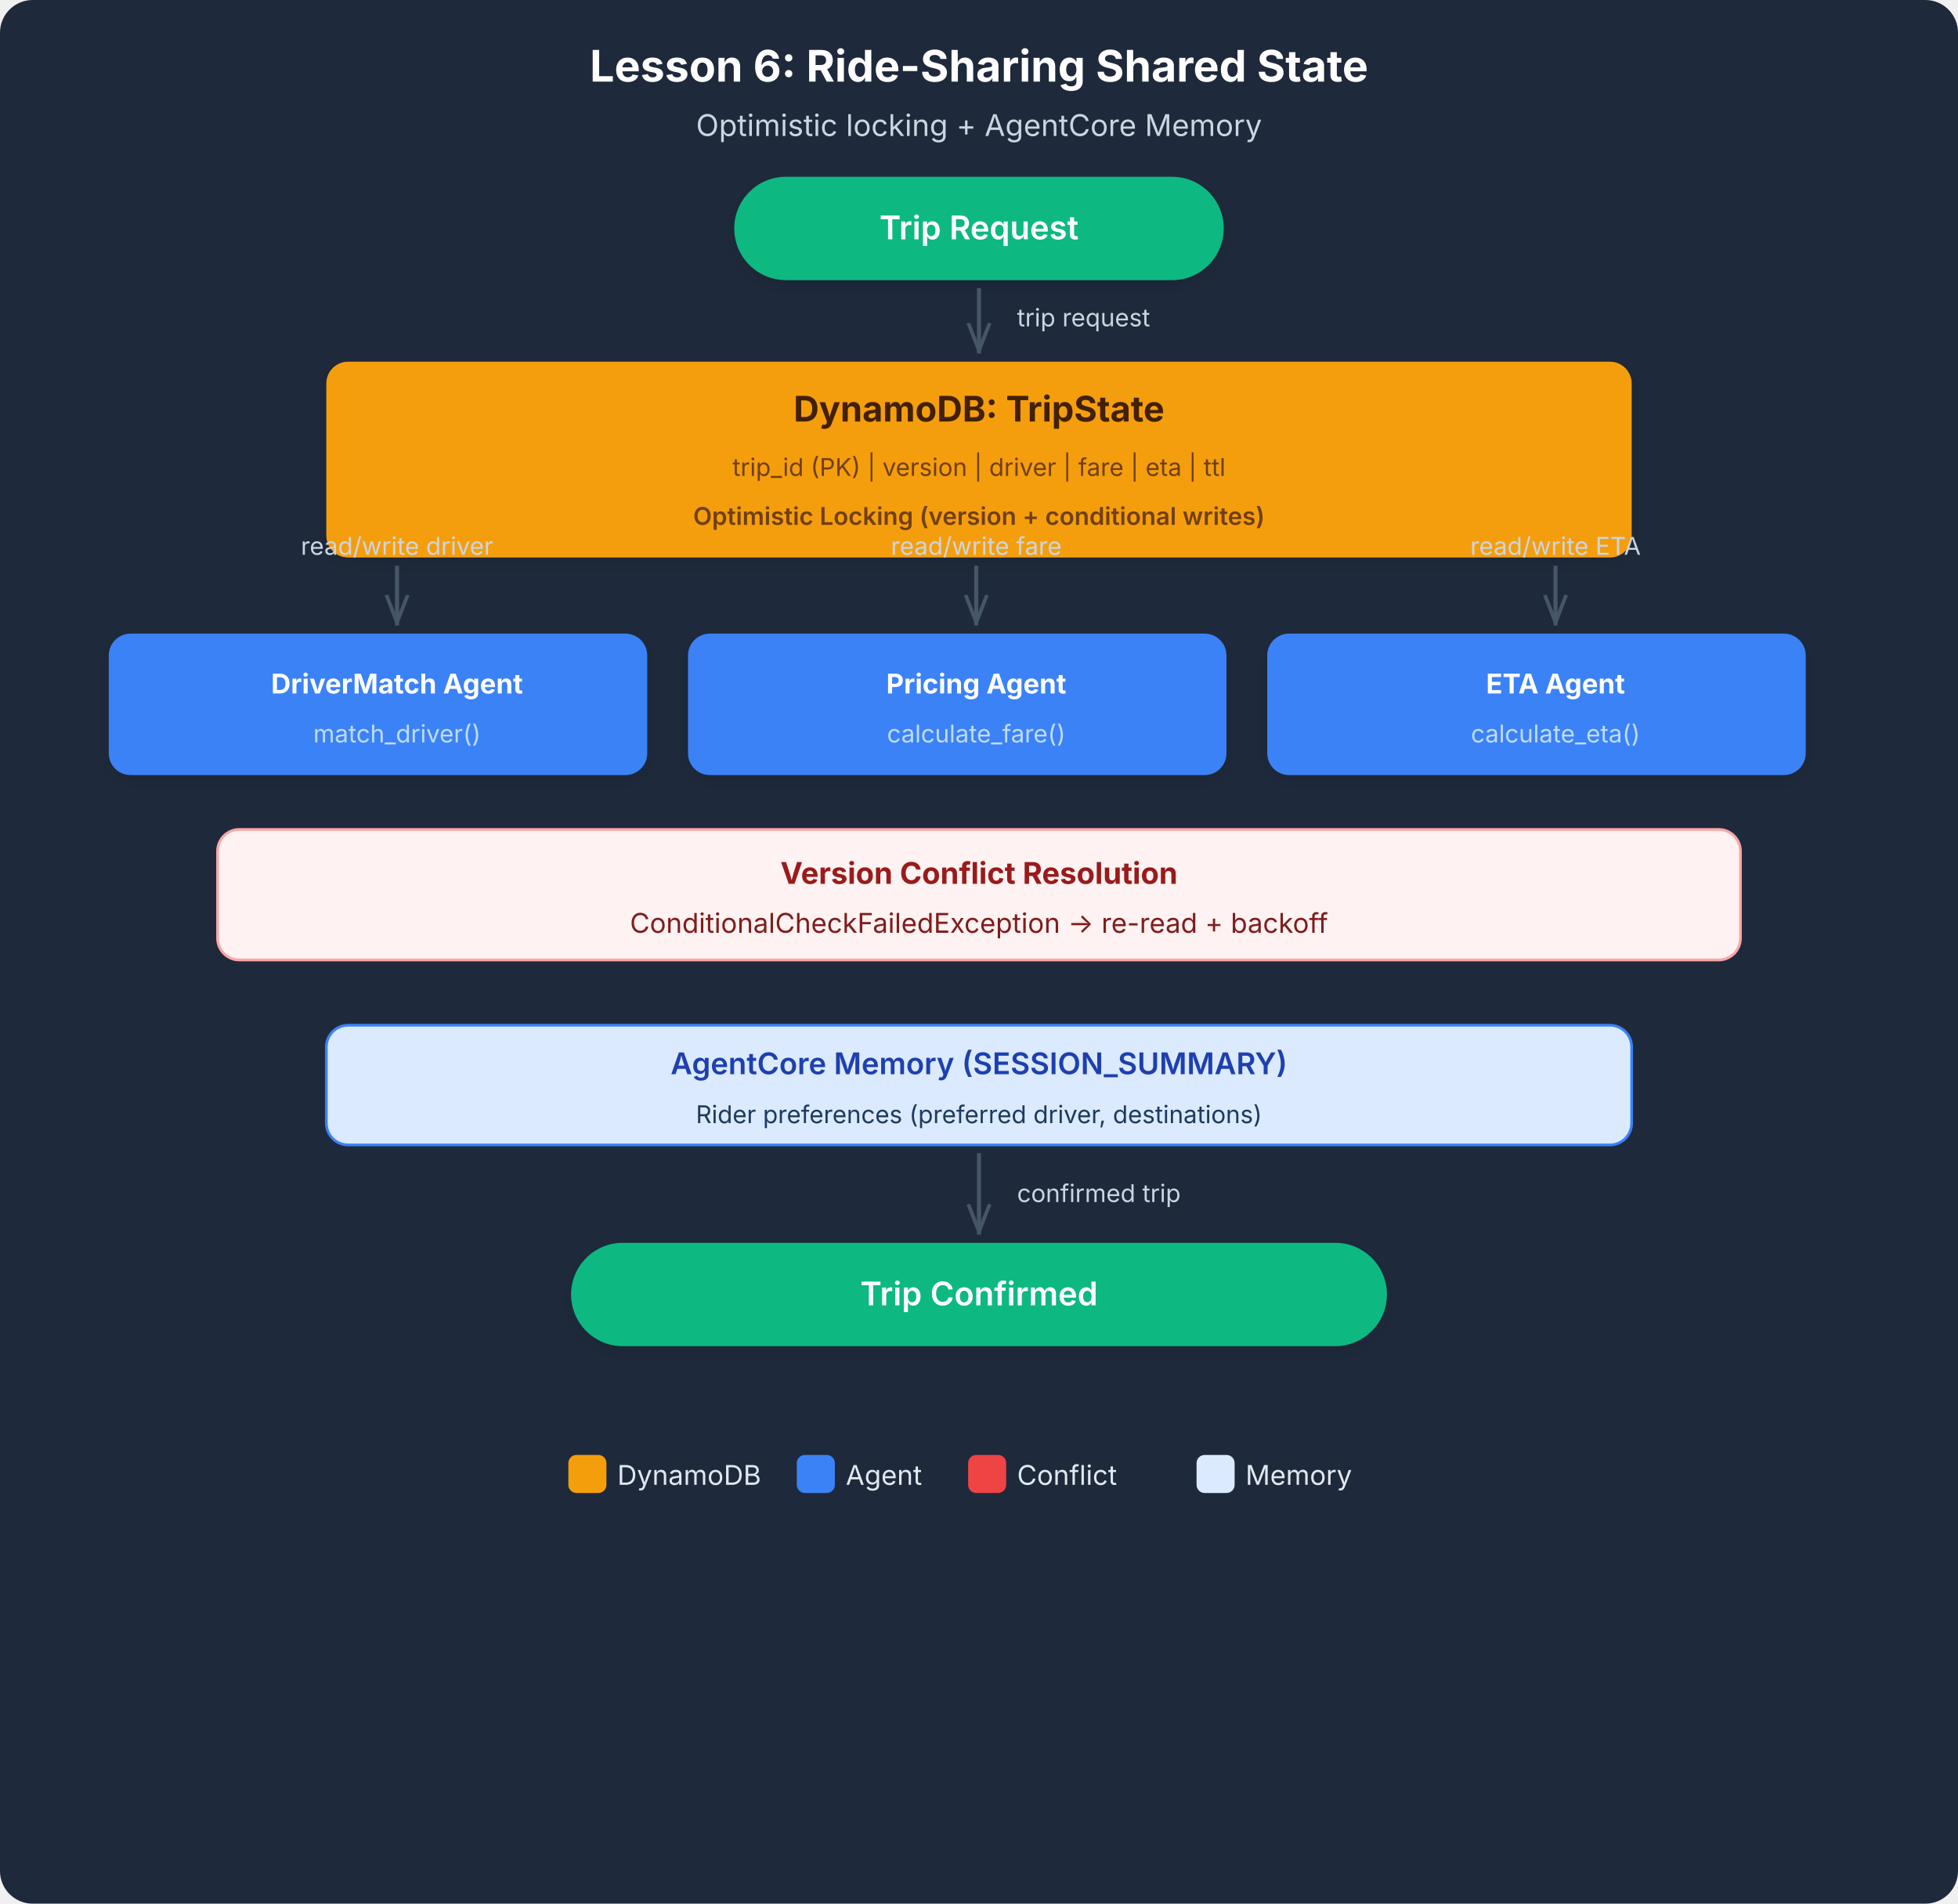
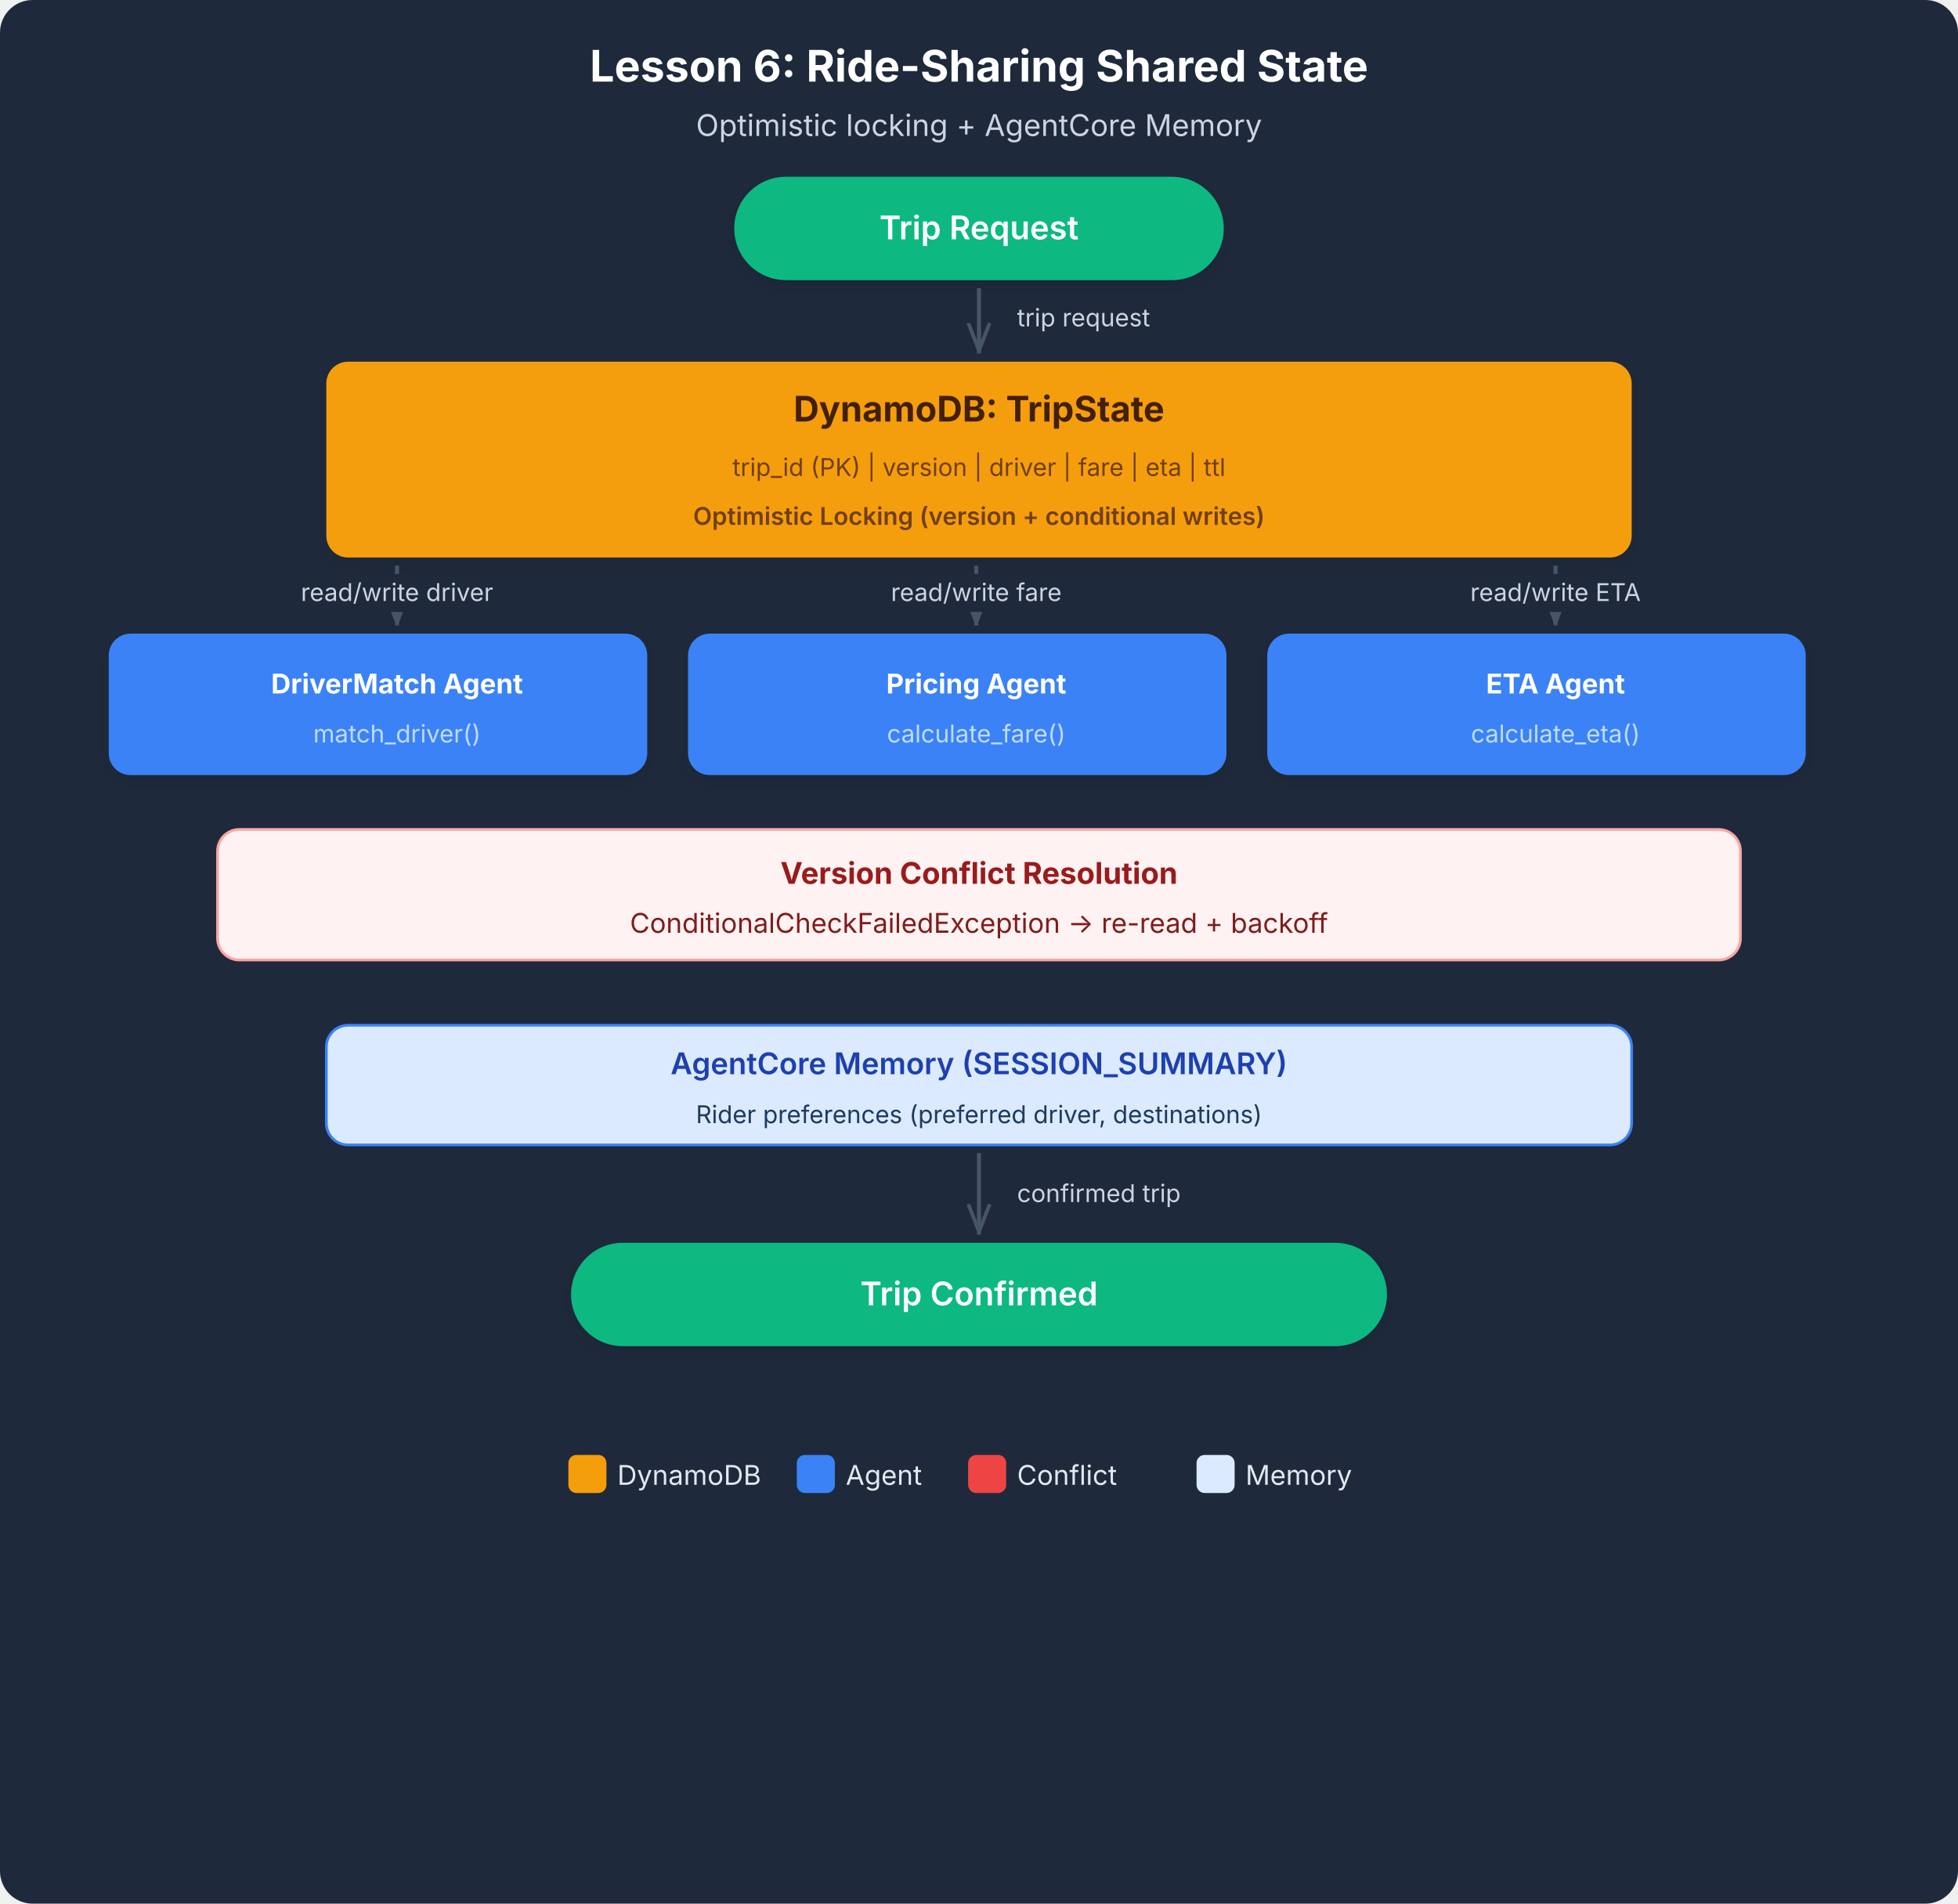
<svg xmlns="http://www.w3.org/2000/svg" viewBox="0 0 720 700" font-family="system-ui, -apple-system, &quot;Segoe UI&quot;, sans-serif">
  <defs>
    <filter id="sh" x="-4%" y="-4%" width="108%" height="116%">
      <feDropShadow dx="0" dy="2" stdDeviation="3" flood-opacity="0.08" />
    </filter>
    <marker id="a" viewBox="0 0 10 8" refX="10" refY="4" markerWidth="8" markerHeight="6" orient="auto">
      <path d="M0,0.5 L9,4 L0,7.5" fill="none" stroke="#475569" stroke-width="1.2" stroke-linejoin="round" />
    </marker>
    <marker id="ah" viewBox="0 0 10 8" refX="10" refY="4" markerWidth="8" markerHeight="6" orient="auto">
      <path d="M0,0.5 L9,4 L0,7.5" fill="none" stroke="#475569" stroke-width="1.2" stroke-linejoin="round" />
    </marker>
  </defs>
  <rect width="720" height="700" rx="12" fill="#1e293b" />
  <text x="360" y="30" text-anchor="middle" font-size="16" font-weight="700" fill="#ffffff">Lesson 6: Ride-Sharing Shared State</text>
  <text x="360" y="50" text-anchor="middle" font-size="11" fill="#cbd5e1">Optimistic locking + AgentCore Memory</text>
  <rect x="270" y="65" width="180" height="38" rx="19" fill="#10b981" filter="url(#sh)" />
  <text x="360" y="88" text-anchor="middle" font-size="12" font-weight="600" fill="white">Trip Request</text>
  <rect x="120" y="133" width="480" height="72" rx="8" fill="#f59e0b" filter="url(#sh)" />
  <text x="360" y="155" text-anchor="middle" font-size="13" font-weight="700" fill="#422006">DynamoDB: TripState</text>
  <text x="360" y="175" text-anchor="middle" font-size="9" fill="#713f12">trip_id (PK) | version | driver | fare | eta | ttl</text>
  <text x="360" y="193" text-anchor="middle" font-size="9" font-weight="600" fill="#713f12">Optimistic Locking (version + conditional writes)</text>
  <rect x="40" y="233" width="198" height="52" rx="8" fill="#3b82f6" filter="url(#sh)" />
  <text x="146" y="255" text-anchor="middle" font-size="10" font-weight="700" fill="white">DriverMatch Agent</text>
  <text x="146" y="273" text-anchor="middle" font-size="9" fill="#bfdbfe">match_driver()</text>
  <rect x="253" y="233" width="198" height="52" rx="8" fill="#3b82f6" filter="url(#sh)" />
  <text x="359" y="255" text-anchor="middle" font-size="10" font-weight="700" fill="white">Pricing Agent</text>
  <text x="359" y="273" text-anchor="middle" font-size="9" fill="#bfdbfe">calculate_fare()</text>
  <rect x="466" y="233" width="198" height="52" rx="8" fill="#3b82f6" filter="url(#sh)" />
  <text x="572" y="255" text-anchor="middle" font-size="10" font-weight="700" fill="white">ETA Agent</text>
  <text x="572" y="273" text-anchor="middle" font-size="9" fill="#bfdbfe">calculate_eta()</text>
  <rect x="80" y="305" width="560" height="48" rx="8" fill="#fef2f2" stroke="#fca5a5" stroke-width="1" />
  <text x="360" y="325" text-anchor="middle" font-size="11" font-weight="700" fill="#991b1b">Version Conflict Resolution</text>
  <text x="360" y="343" text-anchor="middle" font-size="10" fill="#7f1d1d">ConditionalCheckFailedException → re-read + backoff</text>
  <rect x="120" y="377" width="480" height="44" rx="8" fill="#dbeafe" stroke="#3b82f6" stroke-width="1" />
  <text x="360" y="395" text-anchor="middle" font-size="11" font-weight="600" fill="#1e40af">AgentCore Memory (SESSION_SUMMARY)</text>
  <text x="360" y="413" text-anchor="middle" font-size="9" fill="#1e3a5f">Rider preferences (preferred driver, destinations)</text>
  <rect x="210" y="457" width="300" height="38" rx="19" fill="#10b981" filter="url(#sh)" />
  <text x="360" y="480" text-anchor="middle" font-size="12" font-weight="600" fill="white">Trip Confirmed</text>
  <rect x="209" y="535" width="14" height="14" rx="3" fill="#f59e0b" />
  <text x="227" y="546" font-size="10" fill="#e2e8f0">DynamoDB</text>
  <rect x="293" y="535" width="14" height="14" rx="3" fill="#3b82f6" />
  <text x="311" y="546" font-size="10" fill="#e2e8f0">Agent</text>
  <rect x="356" y="535" width="14" height="14" rx="3" fill="#ef4444" />
  <text x="374" y="546" font-size="10" fill="#e2e8f0">Conflict</text>
  <rect x="440" y="535" width="14" height="14" rx="3" fill="#dbeafe" />
  <text x="458" y="546" font-size="10" fill="#e2e8f0">Memory</text>
  <g id="arrows">
    <line x1="360" y1="106" x2="360" y2="130" stroke="#475569" stroke-width="1.5" marker-end="url(#a)" />
    <text x="374" y="120" font-size="9" fill="#cbd5e1">trip request</text>
    <line x1="146" y1="208" x2="146" y2="230" stroke="#475569" stroke-width="1.5" marker-end="url(#a)" />
-     <text x="146" y="204" text-anchor="middle" font-size="9" fill="#cbd5e1">read/write driver</text>
+     <rect x="98" y="211" width="96" height="14" rx="3" fill="#1e293b" />
+     <text x="146" y="221" text-anchor="middle" font-size="9" fill="#cbd5e1">read/write driver</text>
    <line x1="359" y1="208" x2="359" y2="230" stroke="#475569" stroke-width="1.5" marker-end="url(#a)" />
-     <text x="359" y="204" text-anchor="middle" font-size="9" fill="#cbd5e1">read/write fare</text>
+     <rect x="317" y="211" width="84" height="14" rx="3" fill="#1e293b" />
+     <text x="359" y="221" text-anchor="middle" font-size="9" fill="#cbd5e1">read/write fare</text>
    <line x1="572" y1="208" x2="572" y2="230" stroke="#475569" stroke-width="1.5" marker-end="url(#a)" />
-     <text x="572" y="204" text-anchor="middle" font-size="9" fill="#cbd5e1">read/write ETA</text>
+     <rect x="532" y="211" width="80" height="14" rx="3" fill="#1e293b" />
+     <text x="572" y="221" text-anchor="middle" font-size="9" fill="#cbd5e1">read/write ETA</text>
    <line x1="360" y1="424" x2="360" y2="454" stroke="#475569" stroke-width="1.5" marker-end="url(#a)" />
    <text x="374" y="442" font-size="9" fill="#cbd5e1">confirmed trip</text>
  </g>
</svg>
